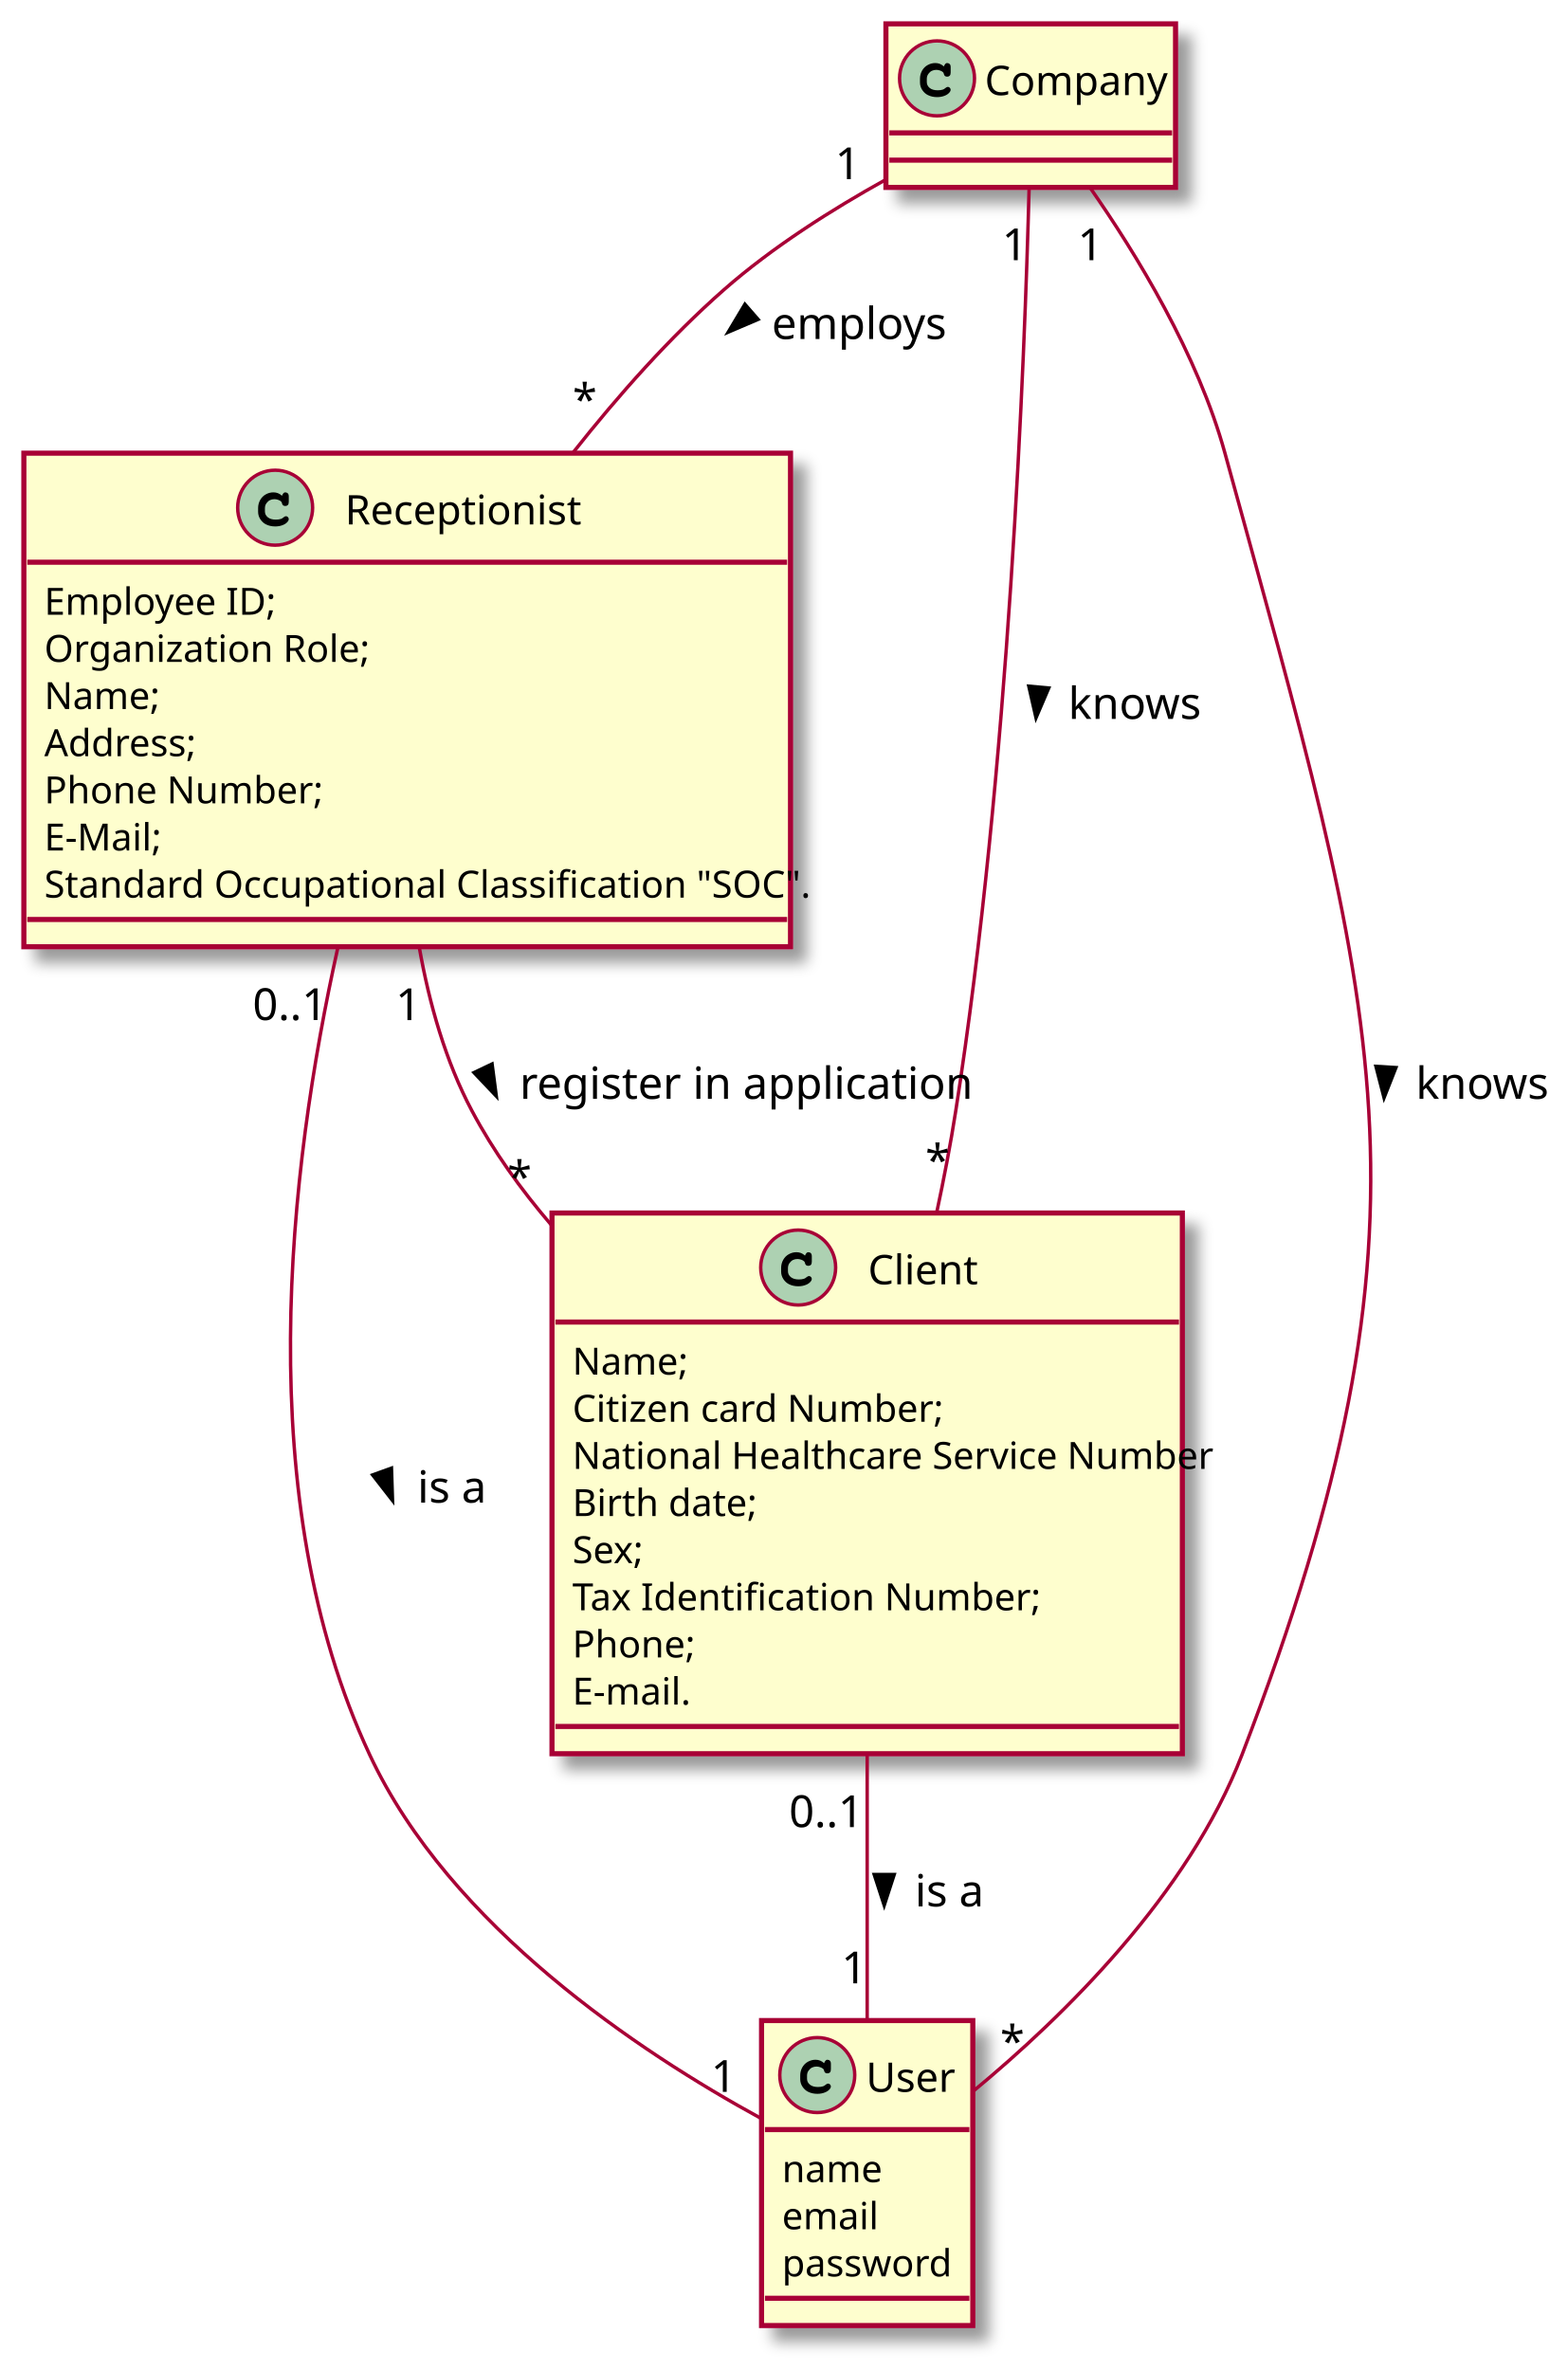
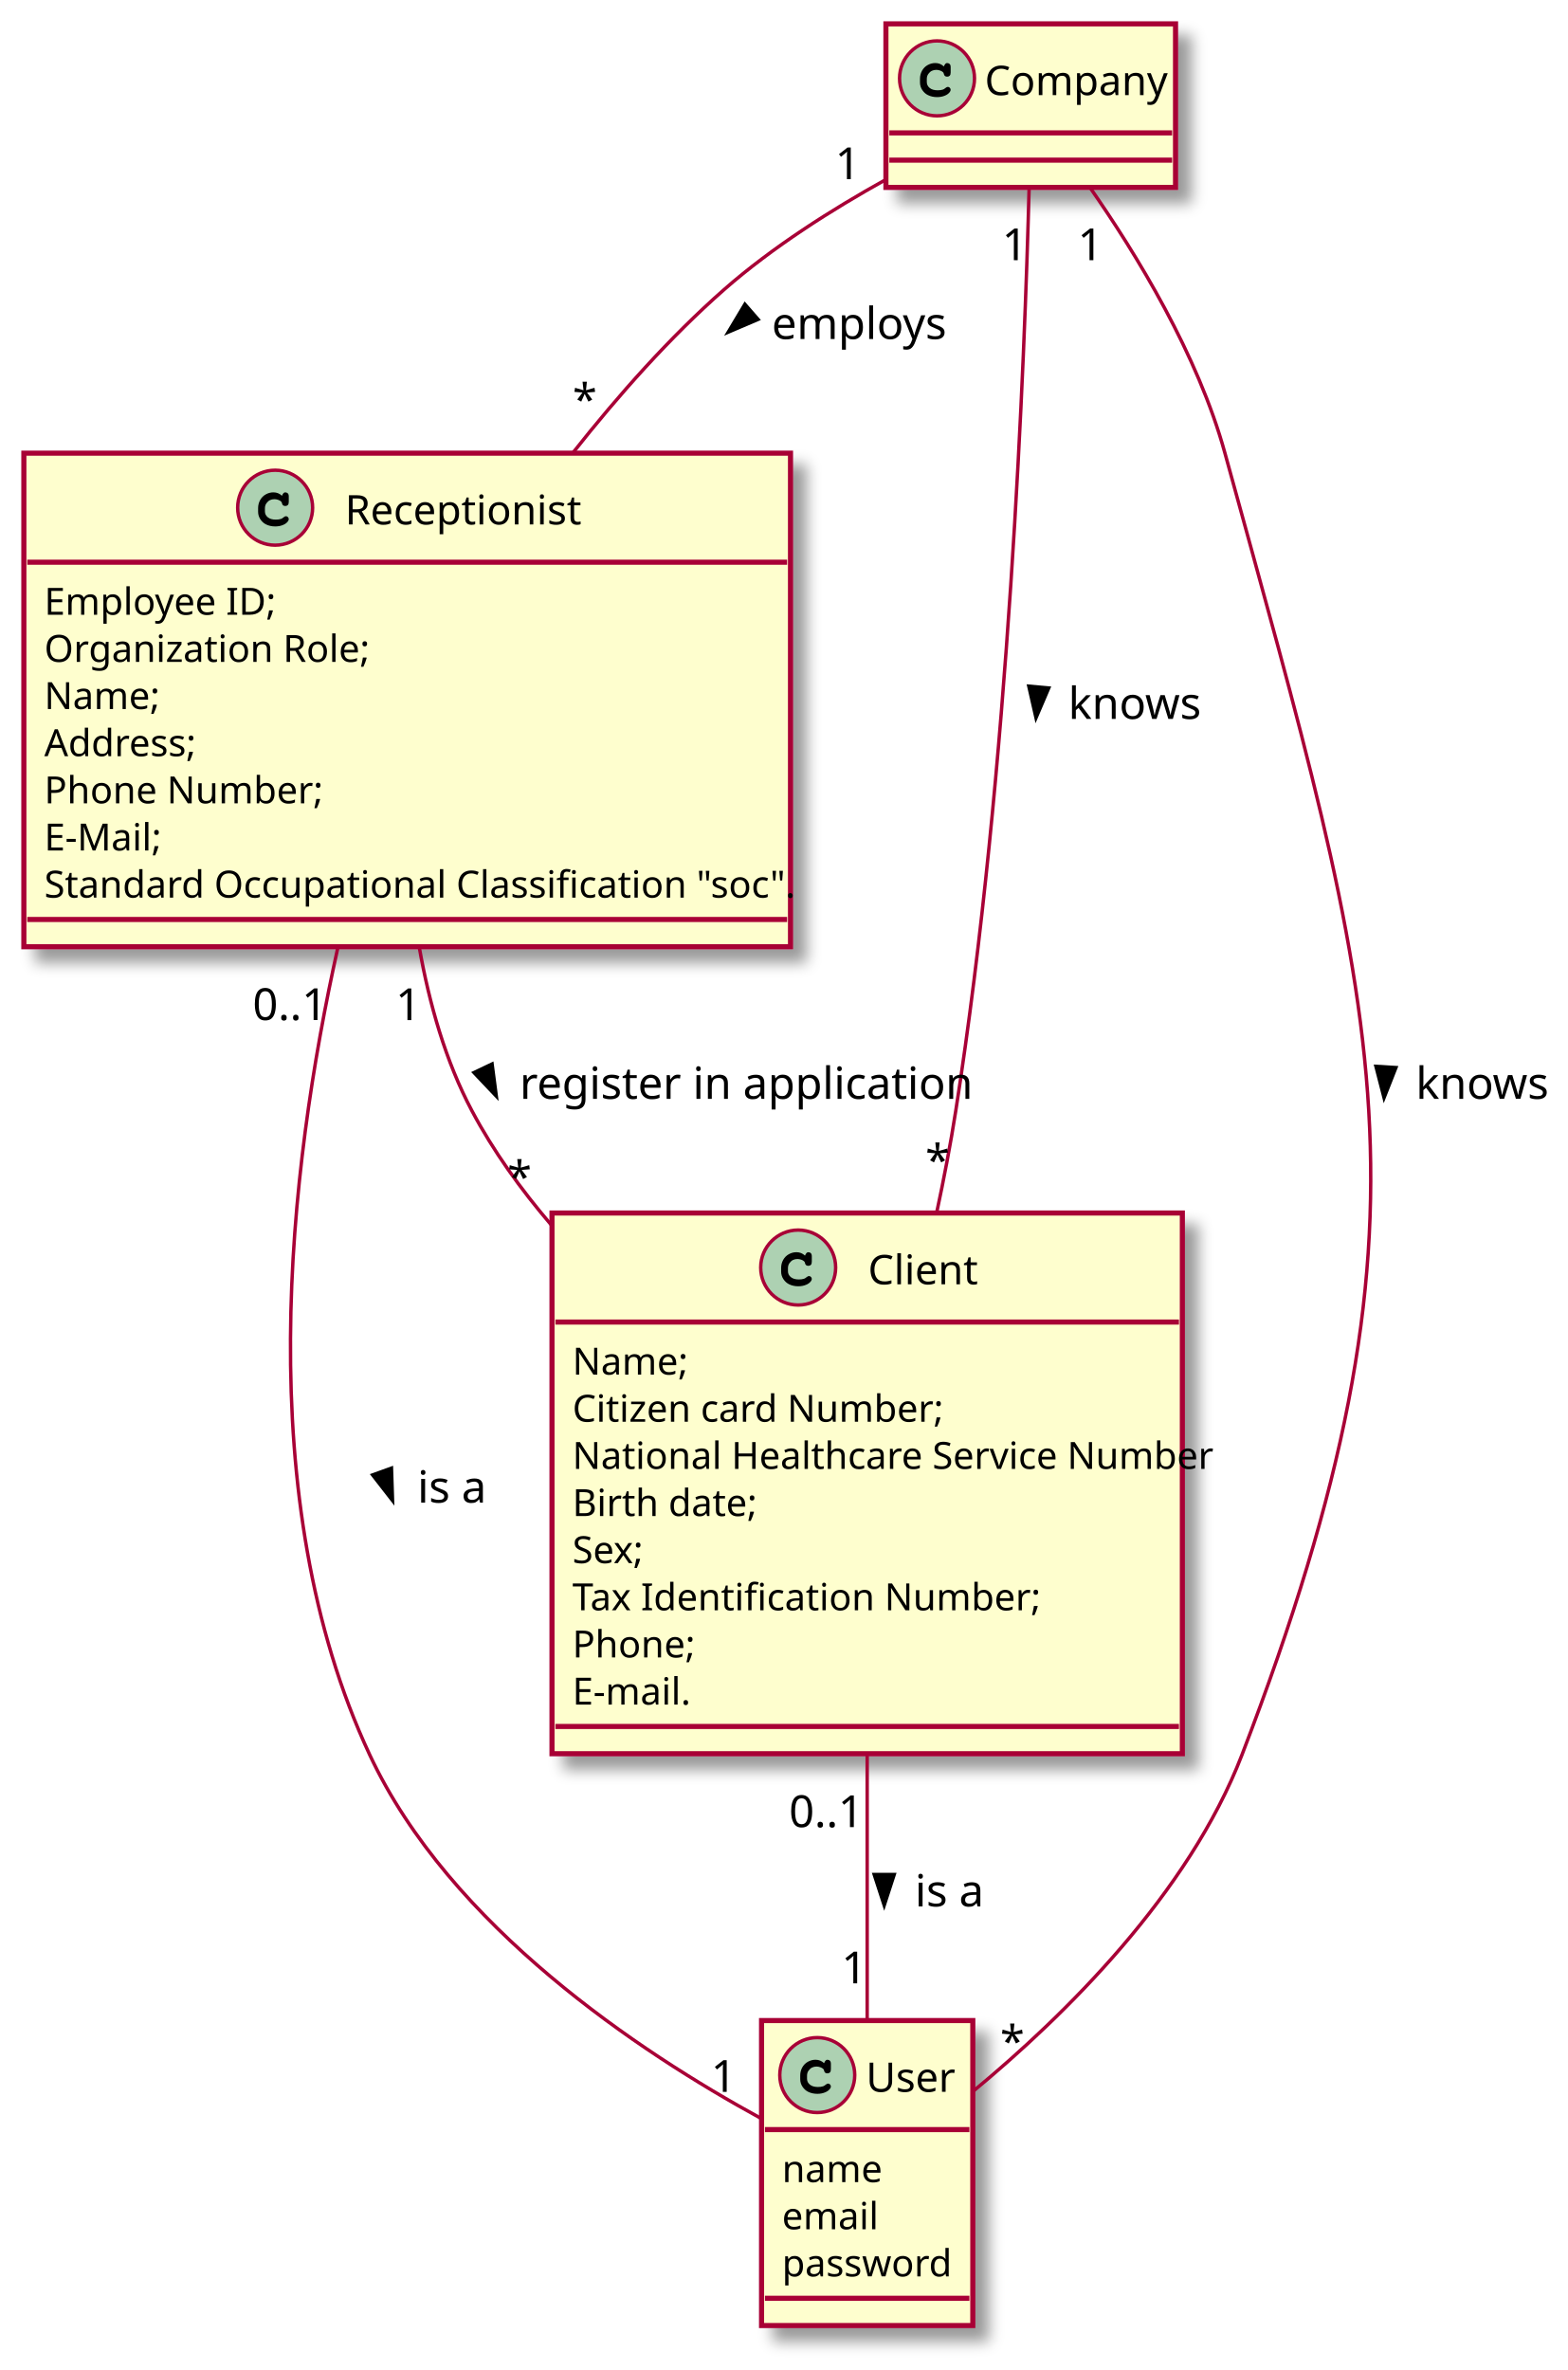
<svg xmlns="http://www.w3.org/2000/svg" contentScriptType="application/ecmascript" contentStyleType="text/css" height="626.4px" preserveAspectRatio="none" style="width:414px;height:626px;" version="1.1" viewBox="0 0 414 626" width="414px" zoomAndPan="magnify">
  <defs>
    <filter height="300%" id="fdrywrnhrqwwy" width="300%" x="-1" y="-1">
      <feGaussianBlur result="blurOut" stdDeviation="1.8" />
      <feColorMatrix in="blurOut" result="blurOut2" type="matrix" values="0 0 0 0 0 0 0 0 0 0 0 0 0 0 0 0 0 0 .4 0" />
      <feOffset dx="3.6" dy="3.6" in="blurOut2" result="blurOut3" />
      <feBlend in="SourceGraphic" in2="blurOut3" mode="normal" />
    </filter>
  </defs>
  <g>
    <rect codeLine="2" fill="#FEFECE" filter="url(#fdrywrnhrqwwy)" height="43.2" id="Company" style="stroke:#A80036;stroke-width:1.35;" width="76.5" x="234" y="6.3" />
    <ellipse cx="247.5" cy="20.7" fill="#ADD1B2" rx="9.9" ry="9.9" style="stroke:#A80036;stroke-width:0.9;" />
    <path d="M249.3,17.55 Q249.483,17.1 249.694,16.875 Q249.905,16.65 250.144,16.65 Q250.566,16.65 250.833,16.903 Q251.1,17.156 251.1,17.747 L251.1,19.153 Q251.1,19.744 250.847,19.997 Q250.594,20.25 250.2,20.25 Q249.848,20.25 249.623,20.095 Q249.398,19.941 249.3,19.533 Q249.258,19.252 249.103,19.097 Q248.822,18.802 248.316,18.633 Q247.809,18.45 247.303,18.45 Q246.67,18.45 246.136,18.703 Q245.616,18.956 245.208,19.519 Q244.8,20.081 244.8,20.855 L244.8,21.684 Q244.8,22.613 245.559,23.231 Q246.319,23.85 247.669,23.85 Q248.47,23.85 249.033,23.667 Q249.356,23.569 249.722,23.245 Q249.961,23.062 250.088,23.006 Q250.214,22.95 250.369,22.95 Q250.664,22.95 250.875,23.189 Q251.1,23.414 251.1,23.738 Q251.1,24.047 250.791,24.413 Q250.341,24.947 249.623,25.242 Q248.681,25.65 247.528,25.65 Q246.178,25.65 245.095,25.116 Q244.223,24.694 243.605,23.78 Q243,22.866 243,21.783 L243,20.798 Q243,19.673 243.534,18.689 Q244.083,17.705 245.025,17.184 Q245.981,16.65 247.05,16.65 Q247.697,16.65 248.259,16.875 Q248.822,17.1 249.3,17.55 Z " fill="#000000" />
    <text fill="#000000" font-family="sans-serif" font-size="10.8" lengthAdjust="spacing" textLength="47.7" x="260.1" y="25.119">Company</text>
    <line style="stroke:#A80036;stroke-width:1.35;" x1="234.9" x2="309.6" y1="35.1" y2="35.1" />
    <line style="stroke:#A80036;stroke-width:1.35;" x1="234.9" x2="309.6" y1="42.3" y2="42.3" />
    <rect codeLine="5" fill="#FEFECE" filter="url(#fdrywrnhrqwwy)" height="130.366" id="Receptionist" style="stroke:#A80036;stroke-width:1.35;" width="202.5" x="6.3" y="119.7" />
    <ellipse cx="72.675" cy="134.1" fill="#ADD1B2" rx="9.9" ry="9.9" style="stroke:#A80036;stroke-width:0.9;" />
    <path d="M74.475,130.95 Q74.658,130.5 74.869,130.275 Q75.08,130.05 75.319,130.05 Q75.741,130.05 76.008,130.303 Q76.275,130.556 76.275,131.147 L76.275,132.553 Q76.275,133.144 76.022,133.397 Q75.769,133.65 75.375,133.65 Q75.023,133.65 74.798,133.495 Q74.573,133.341 74.475,132.933 Q74.433,132.652 74.278,132.497 Q73.997,132.202 73.491,132.033 Q72.984,131.85 72.478,131.85 Q71.845,131.85 71.311,132.103 Q70.791,132.356 70.383,132.919 Q69.975,133.481 69.975,134.255 L69.975,135.084 Q69.975,136.012 70.734,136.631 Q71.494,137.25 72.844,137.25 Q73.645,137.25 74.208,137.067 Q74.531,136.969 74.897,136.645 Q75.136,136.463 75.263,136.406 Q75.389,136.35 75.544,136.35 Q75.839,136.35 76.05,136.589 Q76.275,136.814 76.275,137.137 Q76.275,137.447 75.966,137.812 Q75.516,138.347 74.798,138.642 Q73.856,139.05 72.703,139.05 Q71.353,139.05 70.27,138.516 Q69.398,138.094 68.78,137.18 Q68.175,136.266 68.175,135.183 L68.175,134.198 Q68.175,133.073 68.709,132.089 Q69.258,131.105 70.2,130.584 Q71.156,130.05 72.225,130.05 Q72.872,130.05 73.434,130.275 Q73.997,130.5 74.475,130.95 Z " fill="#000000" />
    <text fill="#000000" font-family="sans-serif" font-size="10.8" lengthAdjust="spacing" textLength="62.1" x="91.125" y="138.519">Receptionist</text>
    <line style="stroke:#A80036;stroke-width:1.35;" x1="7.2" x2="207.9" y1="148.5" y2="148.5" />
    <text fill="#000000" font-family="sans-serif" font-size="9.9" lengthAdjust="spacing" textLength="54.9" x="11.7" y="162.377">Employee ID;</text>
    <text fill="#000000" font-family="sans-serif" font-size="9.9" lengthAdjust="spacing" textLength="79.2" x="11.7" y="174.829">Organization Role;</text>
    <text fill="#000000" font-family="sans-serif" font-size="9.9" lengthAdjust="spacing" textLength="27" x="11.7" y="187.282">Name;</text>
    <text fill="#000000" font-family="sans-serif" font-size="9.9" lengthAdjust="spacing" textLength="40.5" x="11.7" y="199.734">Address;</text>
    <text fill="#000000" font-family="sans-serif" font-size="9.9" lengthAdjust="spacing" textLength="65.7" x="11.7" y="212.186">Phone Number;</text>
    <text fill="#000000" font-family="sans-serif" font-size="9.9" lengthAdjust="spacing" textLength="27.9" x="11.7" y="224.639">E-Mail;</text>
-     <text fill="#000000" font-family="sans-serif" font-size="9.9" lengthAdjust="spacing" textLength="191.7" x="11.7" y="237.091">Standard Occupational Classification "SOC".</text>
+     <text fill="#000000" font-family="sans-serif" font-size="9.9" lengthAdjust="spacing" textLength="191.7" x="11.7" y="237.091">Standard Occupational Classification "soc".</text>
    <line style="stroke:#A80036;stroke-width:1.35;" x1="7.2" x2="207.9" y1="242.866" y2="242.866" />
    <rect codeLine="15" fill="#FEFECE" filter="url(#fdrywrnhrqwwy)" height="142.819" id="Client" style="stroke:#A80036;stroke-width:1.35;" width="166.5" x="145.8" y="320.4" />
    <ellipse cx="210.825" cy="334.8" fill="#ADD1B2" rx="9.9" ry="9.9" style="stroke:#A80036;stroke-width:0.9;" />
    <path d="M212.625,331.65 Q212.808,331.2 213.019,330.975 Q213.23,330.75 213.469,330.75 Q213.891,330.75 214.158,331.003 Q214.425,331.256 214.425,331.847 L214.425,333.253 Q214.425,333.844 214.172,334.097 Q213.919,334.35 213.525,334.35 Q213.173,334.35 212.948,334.195 Q212.723,334.041 212.625,333.633 Q212.583,333.352 212.428,333.197 Q212.147,332.902 211.641,332.733 Q211.134,332.55 210.628,332.55 Q209.995,332.55 209.461,332.803 Q208.941,333.056 208.533,333.619 Q208.125,334.181 208.125,334.955 L208.125,335.784 Q208.125,336.712 208.884,337.331 Q209.644,337.95 210.994,337.95 Q211.795,337.95 212.358,337.767 Q212.681,337.669 213.047,337.345 Q213.286,337.163 213.412,337.106 Q213.539,337.05 213.694,337.05 Q213.989,337.05 214.2,337.289 Q214.425,337.514 214.425,337.837 Q214.425,338.147 214.116,338.512 Q213.666,339.047 212.948,339.342 Q212.006,339.75 210.853,339.75 Q209.503,339.75 208.42,339.216 Q207.548,338.794 206.93,337.88 Q206.325,336.966 206.325,335.883 L206.325,334.898 Q206.325,333.773 206.859,332.789 Q207.408,331.805 208.35,331.284 Q209.306,330.75 210.375,330.75 Q211.022,330.75 211.584,330.975 Q212.147,331.2 212.625,331.65 Z " fill="#000000" />
    <text fill="#000000" font-family="sans-serif" font-size="10.8" lengthAdjust="spacing" textLength="28.8" x="229.275" y="339.219">Client</text>
    <line style="stroke:#A80036;stroke-width:1.35;" x1="146.7" x2="311.4" y1="349.2" y2="349.2" />
    <text fill="#000000" font-family="sans-serif" font-size="9.9" lengthAdjust="spacing" textLength="27" x="151.2" y="363.077">Name;</text>
    <text fill="#000000" font-family="sans-serif" font-size="9.9" lengthAdjust="spacing" textLength="90" x="151.2" y="375.529">Citizen card Number;</text>
    <text fill="#000000" font-family="sans-serif" font-size="9.9" lengthAdjust="spacing" textLength="155.7" x="151.2" y="387.982">National Healthcare Service Number</text>
    <text fill="#000000" font-family="sans-serif" font-size="9.9" lengthAdjust="spacing" textLength="44.1" x="151.2" y="400.434">Birth date;</text>
    <text fill="#000000" font-family="sans-serif" font-size="9.9" lengthAdjust="spacing" textLength="19.8" x="151.2" y="412.886">Sex;</text>
    <text fill="#000000" font-family="sans-serif" font-size="9.9" lengthAdjust="spacing" textLength="111.6" x="151.2" y="425.339">Tax Identification Number;</text>
    <text fill="#000000" font-family="sans-serif" font-size="9.9" lengthAdjust="spacing" textLength="29.7" x="151.2" y="437.791">Phone;</text>
    <text fill="#000000" font-family="sans-serif" font-size="9.9" lengthAdjust="spacing" textLength="27.9" x="151.2" y="450.243">E-mail.</text>
    <line style="stroke:#A80036;stroke-width:1.35;" x1="146.7" x2="311.4" y1="456.019" y2="456.019" />
    <rect codeLine="26" fill="#FEFECE" filter="url(#fdrywrnhrqwwy)" height="80.557" id="User" style="stroke:#A80036;stroke-width:1.35;" width="55.8" x="201.15" y="533.7" />
    <ellipse cx="215.865" cy="548.1" fill="#ADD1B2" rx="9.9" ry="9.9" style="stroke:#A80036;stroke-width:0.9;" />
    <path d="M217.665,544.95 Q217.848,544.5 218.059,544.275 Q218.27,544.05 218.509,544.05 Q218.931,544.05 219.198,544.303 Q219.465,544.556 219.465,545.147 L219.465,546.553 Q219.465,547.144 219.212,547.397 Q218.959,547.65 218.565,547.65 Q218.213,547.65 217.988,547.495 Q217.763,547.341 217.665,546.933 Q217.623,546.652 217.468,546.497 Q217.187,546.202 216.681,546.033 Q216.174,545.85 215.668,545.85 Q215.035,545.85 214.501,546.103 Q213.981,546.356 213.573,546.919 Q213.165,547.481 213.165,548.255 L213.165,549.084 Q213.165,550.013 213.924,550.631 Q214.684,551.25 216.034,551.25 Q216.835,551.25 217.398,551.067 Q217.721,550.969 218.087,550.645 Q218.326,550.462 218.452,550.406 Q218.579,550.35 218.734,550.35 Q219.029,550.35 219.24,550.589 Q219.465,550.814 219.465,551.138 Q219.465,551.447 219.156,551.812 Q218.706,552.347 217.988,552.642 Q217.046,553.05 215.893,553.05 Q214.543,553.05 213.46,552.516 Q212.588,552.094 211.97,551.18 Q211.365,550.266 211.365,549.183 L211.365,548.198 Q211.365,547.073 211.899,546.089 Q212.448,545.105 213.39,544.584 Q214.346,544.05 215.415,544.05 Q216.062,544.05 216.624,544.275 Q217.187,544.5 217.665,544.95 Z " fill="#000000" />
    <text fill="#000000" font-family="sans-serif" font-size="10.8" lengthAdjust="spacing" textLength="24.3" x="228.735" y="552.519">User</text>
    <line style="stroke:#A80036;stroke-width:1.35;" x1="202.05" x2="256.05" y1="562.5" y2="562.5" />
    <text fill="#000000" font-family="sans-serif" font-size="9.9" lengthAdjust="spacing" textLength="23.4" x="206.55" y="576.377">name</text>
    <text fill="#000000" font-family="sans-serif" font-size="9.9" lengthAdjust="spacing" textLength="21.6" x="206.55" y="588.829">email</text>
    <text fill="#000000" font-family="sans-serif" font-size="9.9" lengthAdjust="spacing" textLength="45" x="206.55" y="601.282">password</text>
    <line style="stroke:#A80036;stroke-width:1.35;" x1="202.05" x2="256.05" y1="607.057" y2="607.057" />
    <path codeLine="32" d="M271.827,49.518 C270.675,94.284 266.526,203.283 252.45,293.4 C251.082,302.184 249.327,311.346 247.392,320.382 " fill="none" id="Company-Client" style="stroke:#A80036;stroke-width:0.9;" />
    <polygon fill="#000000" points="273.646,189.59,277.011,181.72,271.743,181.245,273.646,189.59" style="stroke:#000000;stroke-width:0.9;" />
    <text fill="#000000" font-family="sans-serif" font-size="11.7" lengthAdjust="spacing" textLength="33.3" x="282.15" y="189.896">knows</text>
    <text fill="#000000" font-family="sans-serif" font-size="11.7" lengthAdjust="spacing" textLength="6.3" x="264.656" y="68.727">1</text>
    <text fill="#000000" font-family="sans-serif" font-size="11.7" lengthAdjust="spacing" textLength="4.5" x="244.426" y="310.649">*</text>
    <path codeLine="33" d="M287.892,49.518 C300.195,67.14 316.395,93.663 323.55,119.7 C364.032,267.057 382.86,320.859 328.05,463.5 C313.92,500.274 281.142,532.431 257.157,552.276 " fill="none" id="Company-User" style="stroke:#A80036;stroke-width:0.9;" />
    <polygon fill="#000000" points="365.575,289.95,368.712,281.986,363.432,281.663,365.575,289.95" style="stroke:#000000;stroke-width:0.9;" />
    <text fill="#000000" font-family="sans-serif" font-size="11.7" lengthAdjust="spacing" textLength="33.3" x="373.95" y="290.246">knows</text>
    <text fill="#000000" font-family="sans-serif" font-size="11.7" lengthAdjust="spacing" textLength="6.3" x="284.637" y="68.727">1</text>
    <text fill="#000000" font-family="sans-serif" font-size="11.7" lengthAdjust="spacing" textLength="4.5" x="264.177" y="543.375">*</text>
    <path codeLine="34" d="M89.226,250.344 C76.23,308.844 66.087,395.991 97.65,463.5 C118.863,508.878 169.083,542.088 200.925,559.494 " fill="none" id="Receptionist-User" style="stroke:#A80036;stroke-width:0.9;" />
    <polygon fill="#000000" points="103.679,396.34,103.4,387.786,98.425,389.583,103.679,396.34" style="stroke:#000000;stroke-width:0.9;" />
    <text fill="#000000" font-family="sans-serif" font-size="11.7" lengthAdjust="spacing" textLength="18.9" x="110.25" y="396.896">is a</text>
    <text fill="#000000" font-family="sans-serif" font-size="11.7" lengthAdjust="spacing" textLength="19.8" x="66.736" y="269.43">0..1</text>
    <text fill="#000000" font-family="sans-serif" font-size="11.7" lengthAdjust="spacing" textLength="6.3" x="187.784" y="552.531">1</text>
    <path codeLine="35" d="M229.05,463.653 C229.05,487.449 229.05,513.135 229.05,533.664 " fill="none" id="Client-User" style="stroke:#A80036;stroke-width:0.9;" />
    <polygon fill="#000000" points="233.55,503.258,236.195,495.118,230.905,495.118,233.55,503.258" style="stroke:#000000;stroke-width:0.9;" />
    <text fill="#000000" font-family="sans-serif" font-size="11.7" lengthAdjust="spacing" textLength="18.9" x="241.65" y="503.546">is a</text>
    <text fill="#000000" font-family="sans-serif" font-size="11.7" lengthAdjust="spacing" textLength="19.8" x="208.399" y="482.605">0..1</text>
    <text fill="#000000" font-family="sans-serif" font-size="11.7" lengthAdjust="spacing" textLength="6.3" x="222.248" y="523.862">1</text>
    <path codeLine="36" d="M233.982,47.43 C219.762,55.323 204.003,65.295 191.25,76.5 C176.94,89.073 163.359,104.373 151.452,119.439 " fill="none" id="Company-Receptionist" style="stroke:#A80036;stroke-width:0.9;" />
    <polygon fill="#000000" points="192.359,87.717,200.232,84.358,196.754,80.372,192.359,87.717" style="stroke:#000000;stroke-width:0.9;" />
    <text fill="#000000" font-family="sans-serif" font-size="11.7" lengthAdjust="spacing" textLength="44.1" x="203.85" y="89.546">employs</text>
    <text fill="#000000" font-family="sans-serif" font-size="11.7" lengthAdjust="spacing" textLength="6.3" x="220.563" y="47.322">1</text>
    <text fill="#000000" font-family="sans-serif" font-size="11.7" lengthAdjust="spacing" textLength="4.5" x="151.247" y="109.71">*</text>
    <path codeLine="37" d="M110.772,250.362 C113.391,265.113 117.684,280.296 124.65,293.4 C130.293,304.029 137.547,314.136 145.602,323.541 " fill="none" id="Receptionist-Client" style="stroke:#A80036;stroke-width:0.9;" />
    <polygon fill="#000000" points="131.084,289.521,129.974,281.034,125.197,283.308,131.084,289.521" style="stroke:#000000;stroke-width:0.9;" />
    <text fill="#000000" font-family="sans-serif" font-size="11.7" lengthAdjust="spacing" textLength="110.7" x="137.25" y="290.246">register in application</text>
    <text fill="#000000" font-family="sans-serif" font-size="11.7" lengthAdjust="spacing" textLength="6.3" x="104.479" y="269.45">1</text>
    <text fill="#000000" font-family="sans-serif" font-size="11.7" lengthAdjust="spacing" textLength="4.5" x="134.005" y="315.05">*</text>
  </g>
</svg>
